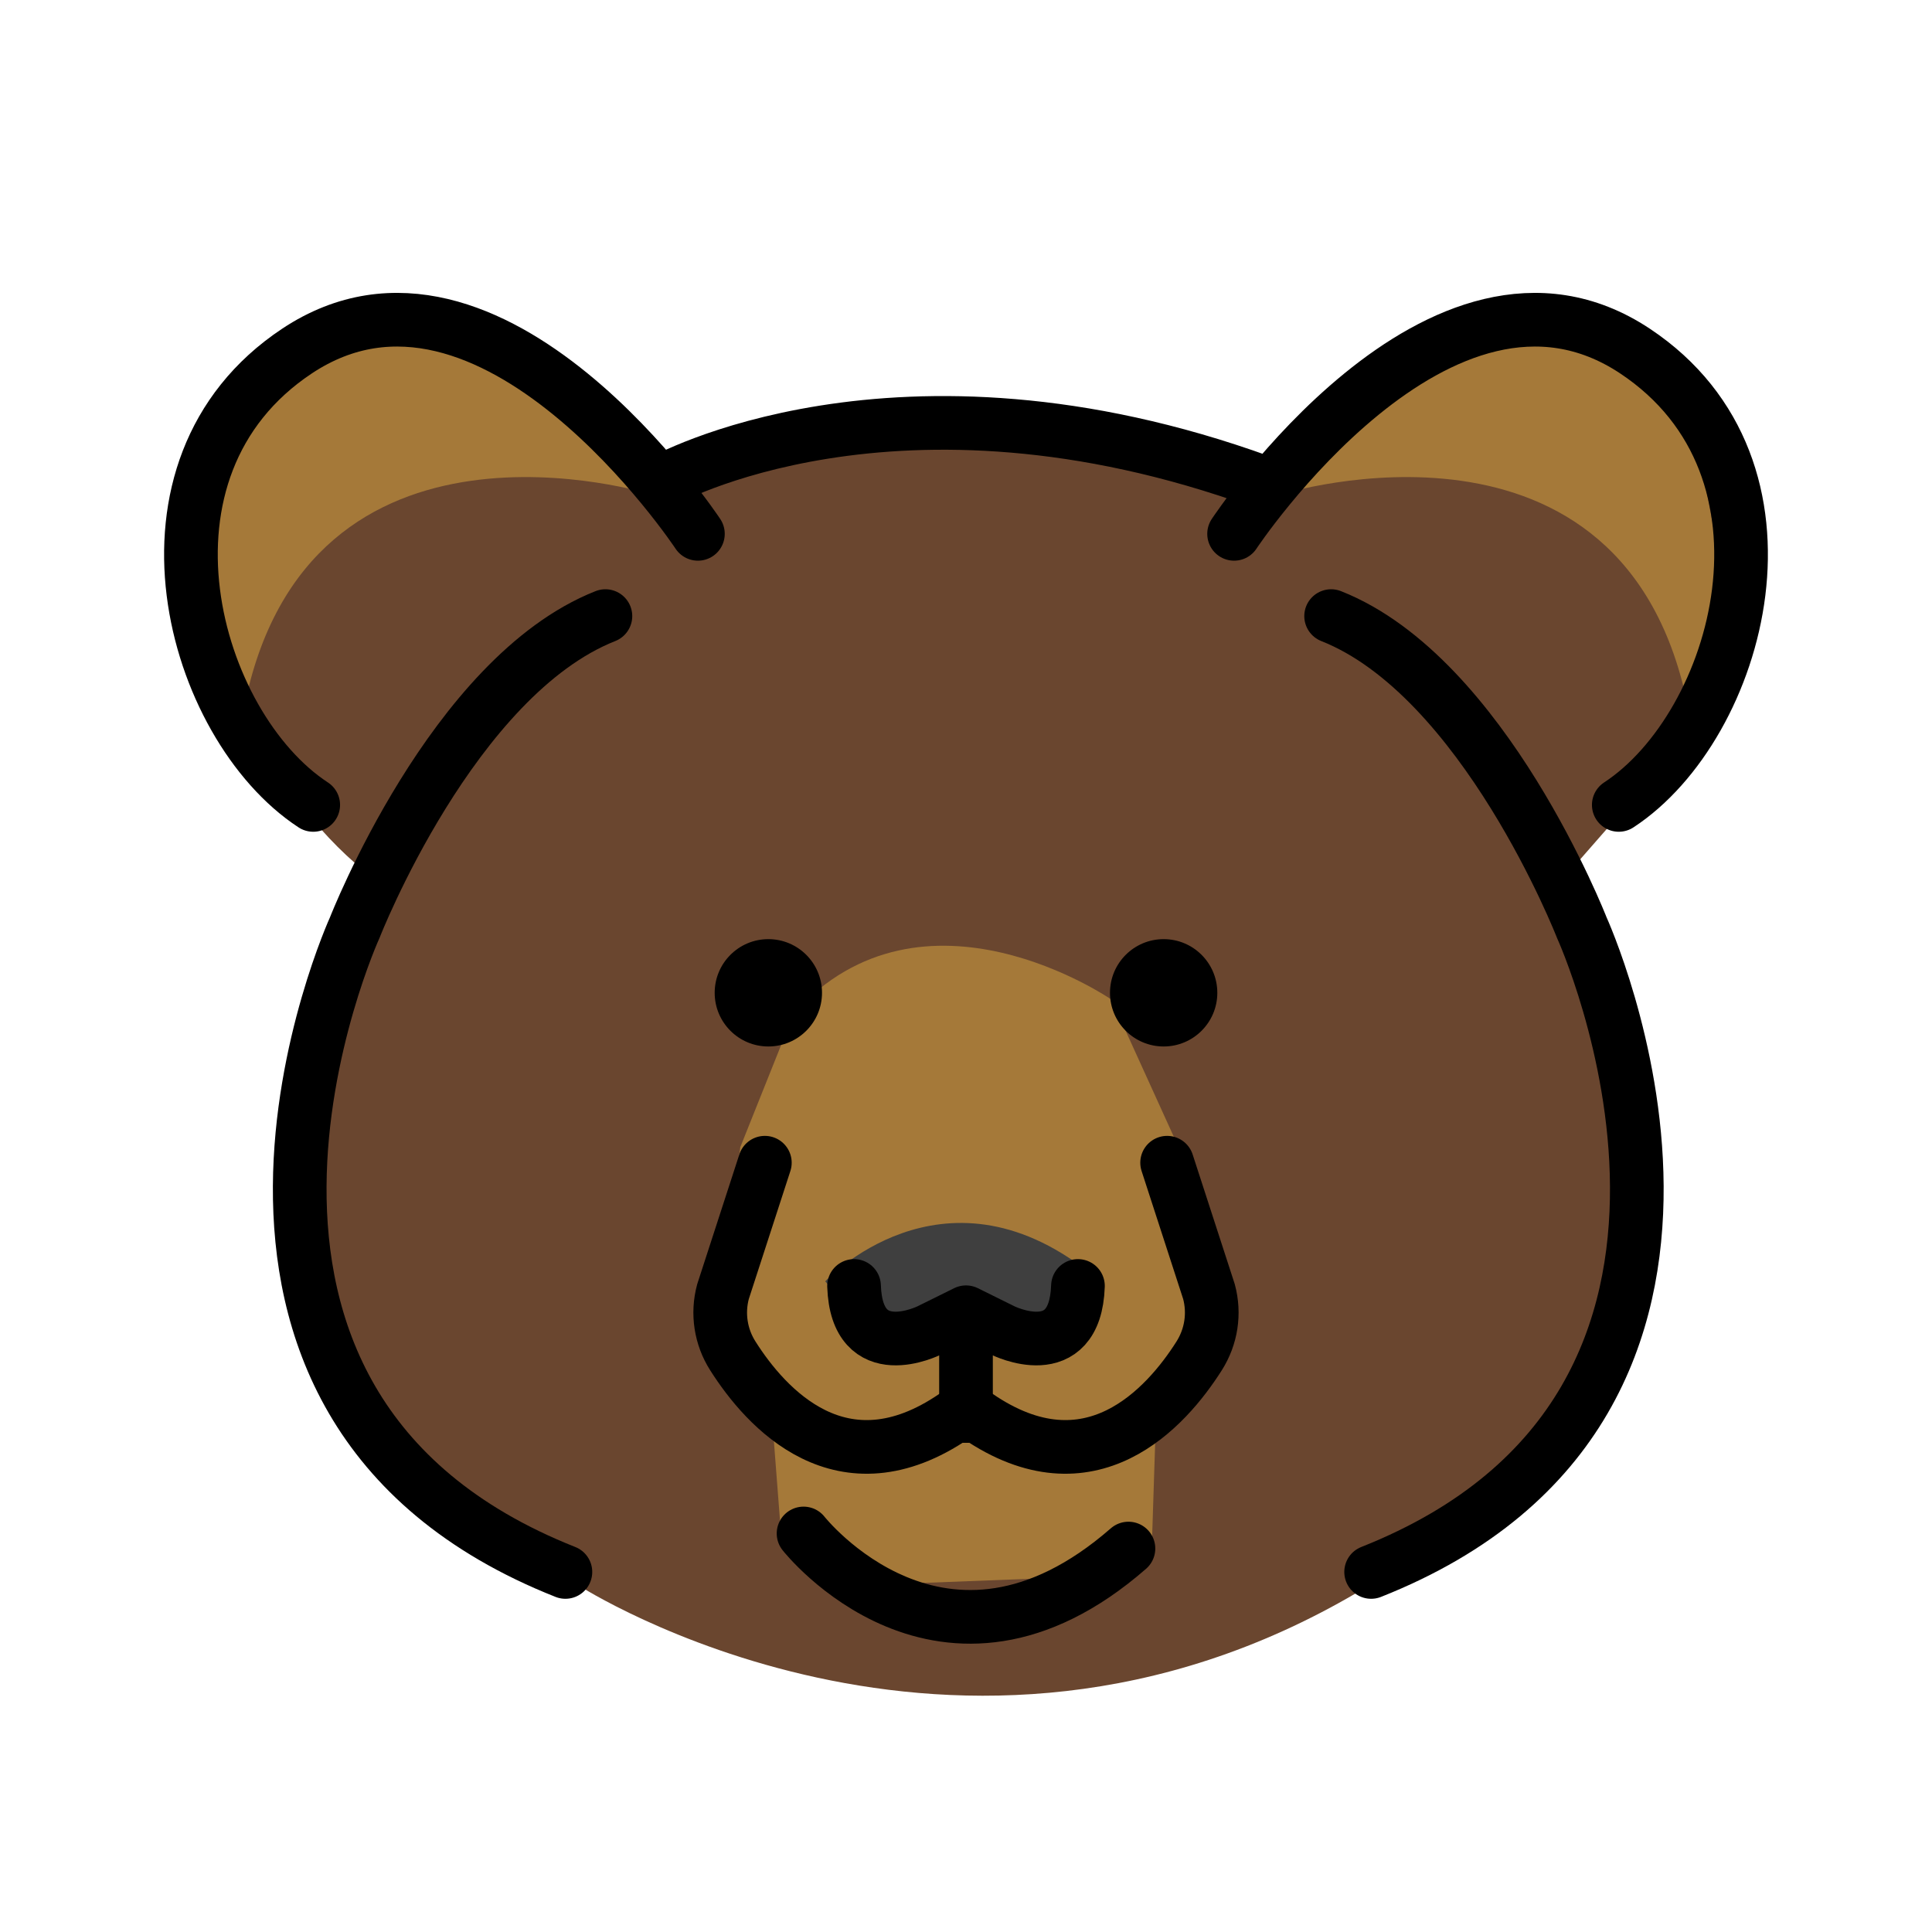
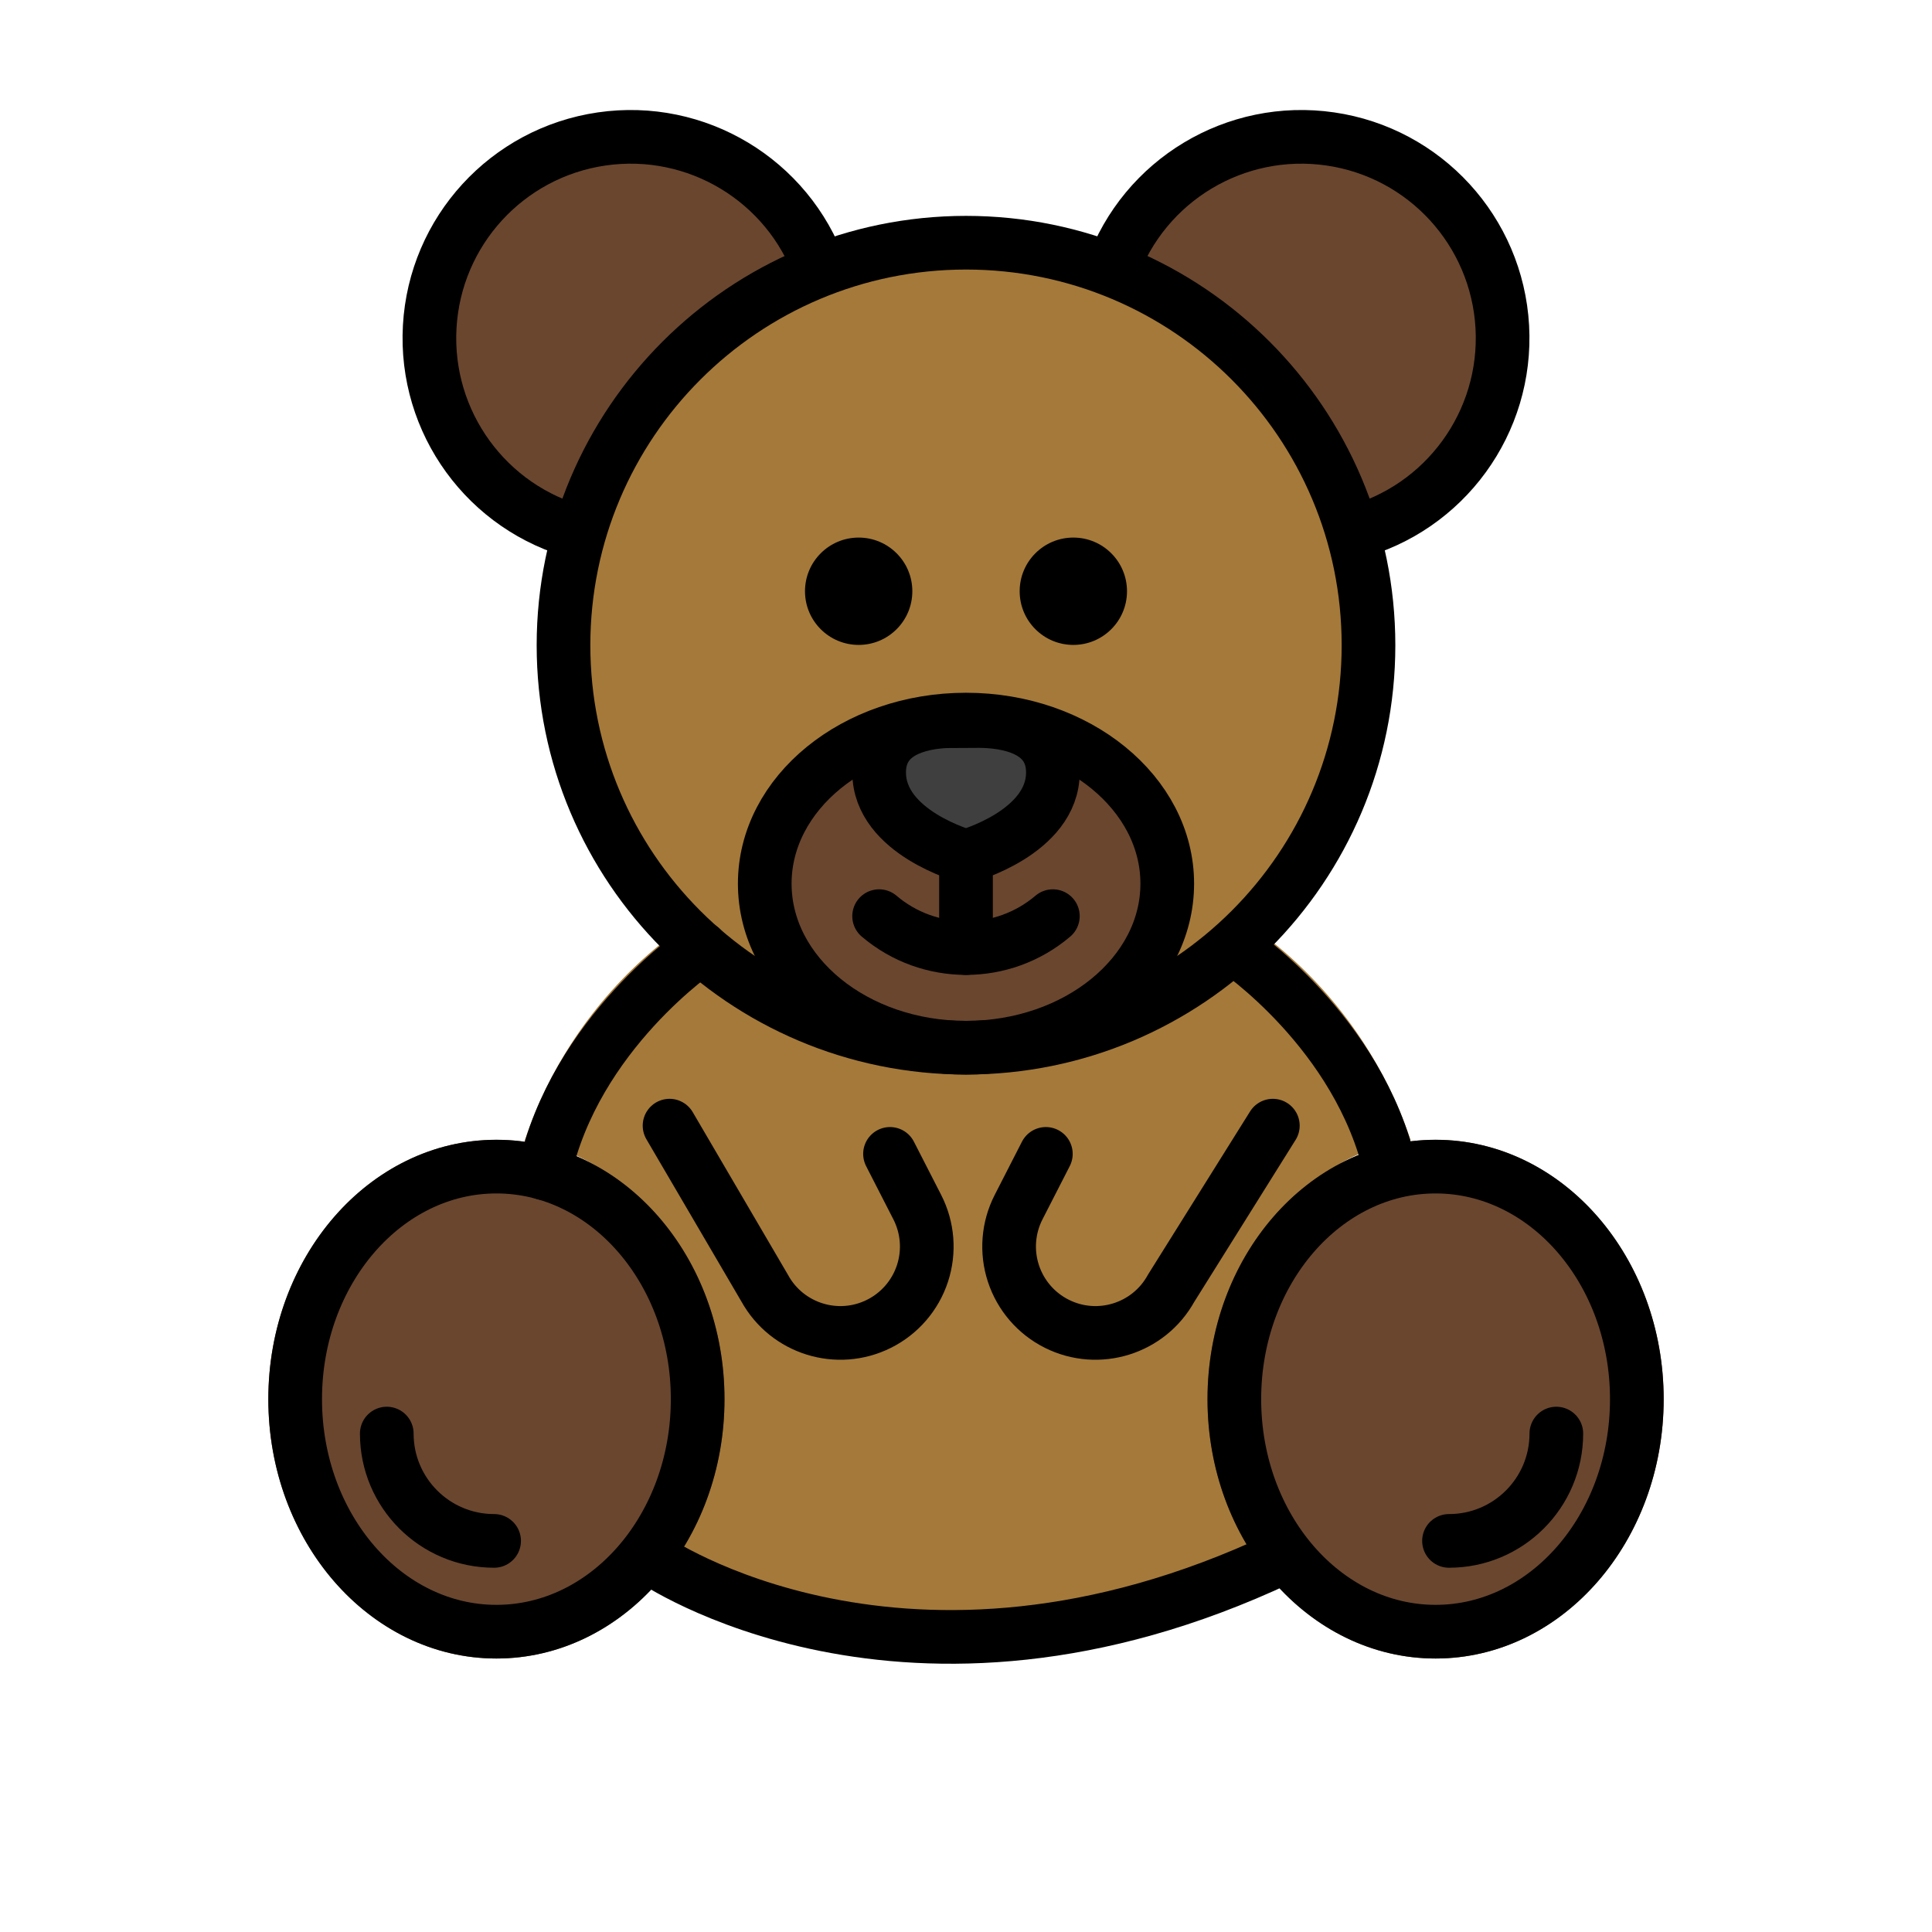
<svg xmlns="http://www.w3.org/2000/svg" viewBox="0 0 72 72" role="img" aria-label="teddy bear / 泰迪熊">
-   <path fill="#6a462f" d="m24.665 18.725l-7.08-5.557l-7.174 1.328l-2.655 3.977l.547 5.835l1.712 3.738c.828 1.808 2.822 4.07 4.526 5.095l-2.535 7.867l-.053 5.492l1.426 5.017l2.27 3.168l5.915 4.4s14.042 9.08 29.042.247l7.076-6.073l2.43-5.335l.21-5.226l-1.69-7.234l-.378-2.712l2.016-2.305l3.318-4.695l.8-6.132l-2.056-4.894l-4.175-2.307l-5.086 1.373l-4.014 3.063l-2.517 1.659l-8.871-2.165l-8.195.328z" />
-   <path fill="#a57939" d="m29.588 37.752l-2 5l-.834 6.667l2 3.167l.334 4.333l2.833 2.167l8.667-.334l2.333-1l.167-5.167l2-3.166l-1.167-6.667l-2.5-5.5s-7-4.833-11.833.5" />
-   <path fill="#3f3f3f" d="M30.754 47.752s4.334-4.667 9.834-.333l-1.834 2.833l-6-.167z" />
-   <path fill="#a57939" d="M47.754 18.419s12.834-4 15.167 8l1.242-5.126l-1.005-5.311l-3.783-3.026l-3.65-.253l-5.47 2.716zm-23.5 0s-12.833-4-15.166 8l-.857-1.751a7.7 7.7 0 0 1-.778-3.607l.023-.757a7.68 7.68 0 0 1 5.866-7.23l.154-.037a7.68 7.68 0 0 1 5.77.884l2.488 1.498z" />
-   <circle cx="28.634" cy="36.999" r="2" />
-   <path fill="none" stroke="#000" stroke-linecap="round" stroke-linejoin="round" stroke-width="2" d="M26.009 19.895S18.32 8.27 11.07 13.082c-6.6 4.382-3.91 13.959.603 16.915" />
-   <path fill="none" stroke="#000" stroke-linecap="round" stroke-linejoin="round" stroke-width="2" d="M21.071 58.582c-15.937-6.312-7.85-24.013-7.85-24.013s3.645-9.359 9.341-11.609m28.536 35.622c15.937-6.312 7.85-24.013 7.85-24.013s-3.645-9.359-9.341-11.609" />
-   <circle cx="43.366" cy="36.999" r="2" />
-   <path fill="none" stroke="#000" stroke-linecap="round" stroke-linejoin="round" stroke-width="2" d="m43.495 43.331l1.56 4.804c.22.817.086 1.682-.367 2.396c-1.22 1.924-4.054 5.119-8.26 2.239h-.857c-4.205 2.88-7.04-.315-8.26-2.239a3 3 0 0 1-.367-2.396l1.56-4.804" />
-   <path fill="none" stroke="#000" stroke-linecap="round" stroke-linejoin="round" stroke-width="2" d="M40.172 47.924c-.101 3.008-2.805 1.656-2.805 1.656L36 48.904l-1.367.676s-2.704 1.352-2.805-1.656m14.163-28.029S53.68 8.27 60.93 13.082c6.6 4.382 3.91 13.959-.603 16.915M29.946 57.148s5.188 6.601 12.108.562M24.665 17.951s8.71-4.93 22.326 0M36 52.77v-3.19" />
+   <path fill="#6a462f" d="M30.561 10.066a7.5 7.5 0 1 0-8.965 9.788Zm19.843 9.788a7.5 7.5 0 1 0-8.964-9.79Z" />
+   <path fill="#a57939" d="M52.567 42.483a16 16 0 0 0-5.115-7.353a15.955 15.955 0 1 0-22.849.063a15.95 15.95 0 0 0-5.047 7.311c4.19.595 6.845 4.717 6.845 9.638c0 5.33-2.775 6.321-2.775 6.321A29.5 29.5 0 0 0 36 61.363c3.43 0 7.482-1.25 12.041-3.285c0 0-2.41-.606-2.41-5.936c0-4.97 2.688-9.129 6.937-9.66" />
+   <path fill="#6a462f" d="M36 39.948c-4.634 0-8.403-3.148-8.403-7.017s3.77-7.017 8.403-7.017s8.403 3.148 8.403 7.017s-3.769 7.017-8.403 7.017" />
+   <path fill="#3f3f3f" d="M36 32.787h-.006q-.035 0-.07-.003l-.001-.001h-.008a1 1 0 0 1-.145-.028c-.159-.043-3.881-1.09-3.881-3.97c0-1.64 1.24-2.68 3.317-2.779l1.3-.008c2.262.018 3.604 1.059 3.604 2.787c0 2.88-3.722 3.927-3.88 3.97a1 1 0 0 1-.14.027h-.005l-.08.005z" />
+   <path fill="#6a462f" d="M18.5 61.808c-4.686 0-8.5-4.336-8.5-9.666s3.814-9.665 8.5-9.665s8.5 4.336 8.5 9.665s-3.813 9.666-8.5 9.666m35 0c-4.686 0-8.5-4.336-8.5-9.666s3.814-9.665 8.5-9.665s8.5 4.336 8.5 9.665s-3.813 9.666-8.5 9.666" />
+   <path d="M30 22.034a2 2 0 1 0 2-2a2 2 0 0 0-2 2m8 0a2 2 0 1 0 2-2a2 2 0 0 0-2 2" />
+   <path fill="none" stroke="#000" stroke-linecap="round" stroke-linejoin="round" stroke-width="2" d="M32.762 34.142a5 5 0 0 0 6.475 0" />
+   <path fill="none" stroke="#000" stroke-miterlimit="10" stroke-width="2" d="M21 24.045a15 15 0 1 0 15-15a15.006 15.006 0 0 0-15 15" />
+   <path fill="none" stroke="#000" stroke-miterlimit="10" stroke-width="2" d="M30.561 10.066a7.5 7.5 0 1 0-8.965 9.788M11 52.142c0 4.786 3.362 8.666 7.5 8.666s7.5-3.88 7.5-8.666c0-4.781-3.362-8.666-7.5-8.666S11 47.361 11 52.142m35 0c0 4.786 3.362 8.666 7.5 8.666s7.5-3.88 7.5-8.666c0-4.781-3.362-8.666-7.5-8.666S46 47.361 46 52.142" />
+   <path fill="none" stroke="#000" stroke-linecap="round" stroke-miterlimit="10" stroke-width="2" d="M14.414 53.425a4 4 0 0 0 4 4m35.586 0a4 4 0 0 0 4-4" />
+   <path fill="none" stroke="#000" stroke-miterlimit="10" stroke-width="2" d="M28.5 32.931c0 3.376 3.362 6.114 7.5 6.114s7.5-2.738 7.5-6.114c0-3.373-3.362-6.114-7.5-6.114s-7.5 2.74-7.5 6.114m21.904-13.077a7.5 7.5 0 1 0-8.964-9.79" />
+   <path fill="none" stroke="#000" stroke-linecap="round" stroke-linejoin="round" stroke-width="2" d="M36 32.333v3m0-3.42s-3.237-.88-3.237-3.128c0-1.544 1.53-1.86 2.486-1.907l1.264-.007c.913.007 2.725.233 2.725 1.914c0 2.247-3.237 3.128-3.237 3.128M20.282 43.725c1.128-5.233 5.848-8.393 5.848-8.393m19.87.001s4.661 3.12 5.826 8.295M24.952 41.95l3.548 6.06a3.22 3.22 0 0 0 4.258 1.324h0a3.22 3.22 0 0 0 1.426-4.348l-1.016-1.984m14.267-1.052l-3.791 6.06a3.22 3.22 0 0 1-4.258 1.324h0a3.22 3.22 0 0 1-1.426-4.347l1.016-1.985m-14.69 15.076s9.454 6.581 23.428 0" />
</svg>
